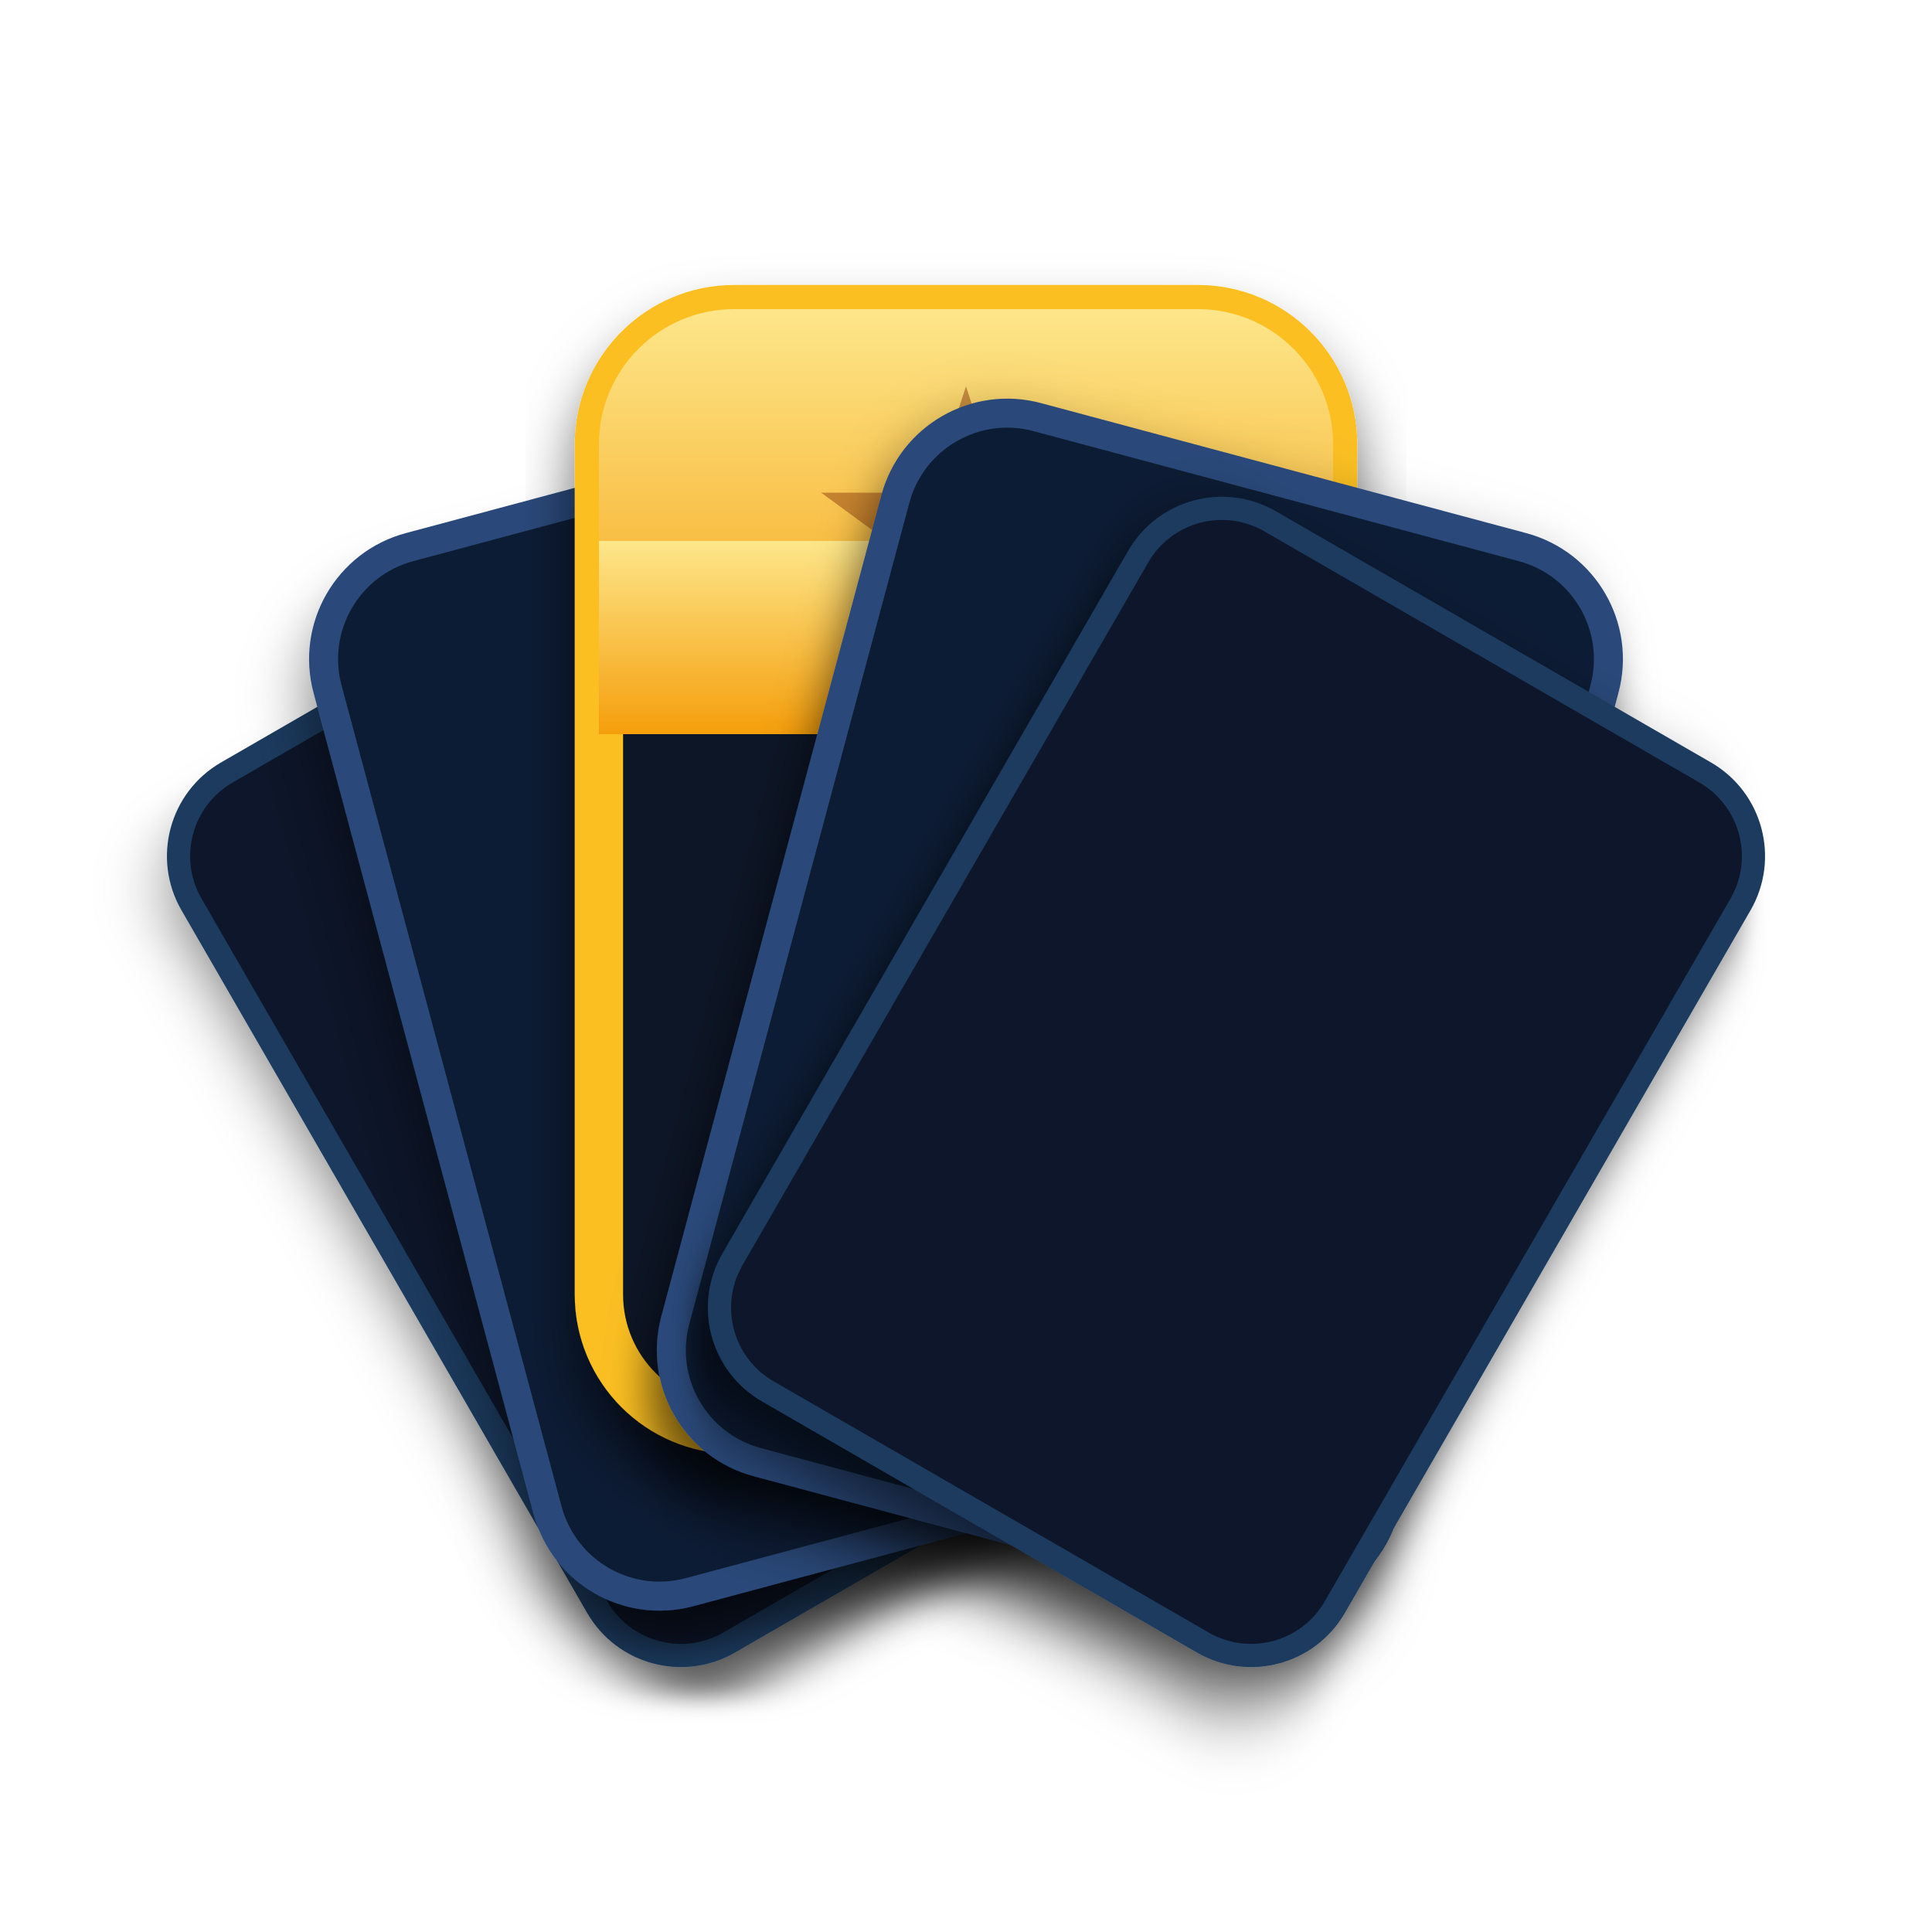
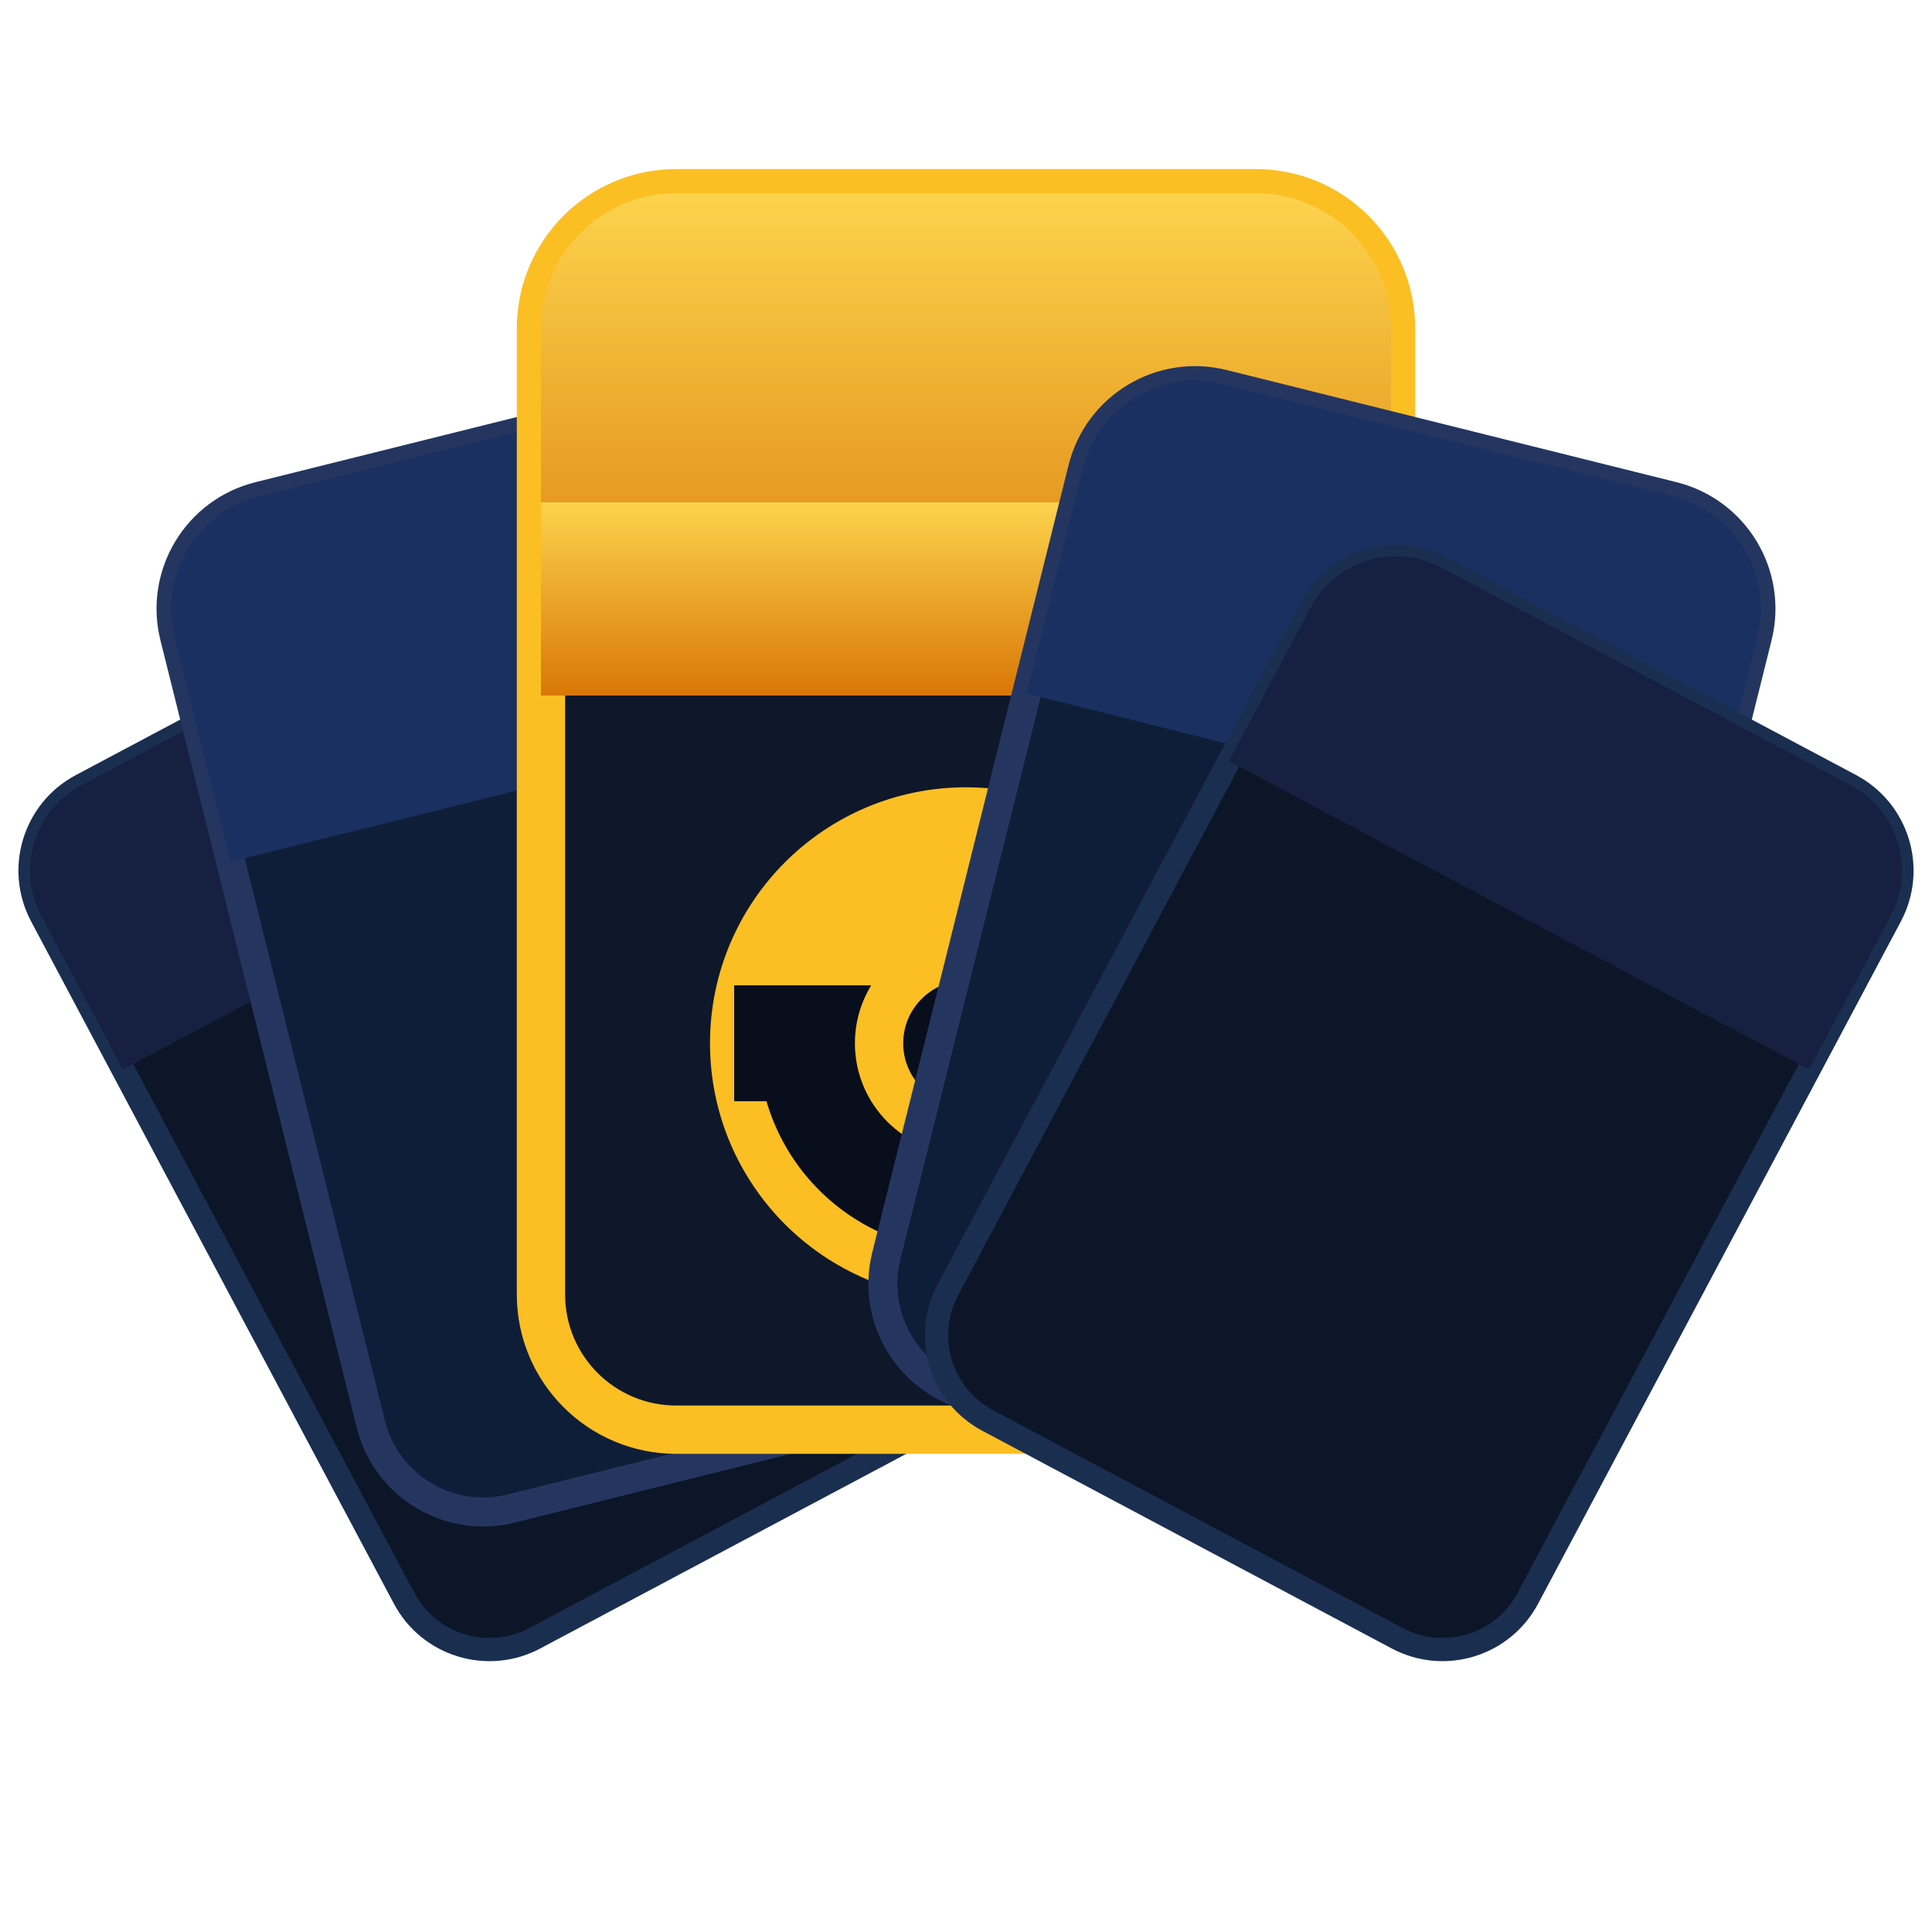
<svg xmlns="http://www.w3.org/2000/svg" viewBox="0 0 100 100" fill="none">
  <defs>
    <linearGradient id="v2gold" x1="0" y1="0" x2="0" y2="1">
-       <stop offset="0%" stop-color="#FDE68A" />
-       <stop offset="100%" stop-color="#F59E0B" />
+       <stop offset="0%" stop-color="#FCD34D" />
+       <stop offset="100%" stop-color="#D97706" />
    </linearGradient>
-     <filter id="v2s">
-       <feDropShadow dx="0" dy="2" stdDeviation="1.5" flood-opacity="0.6" />
-     </filter>
  </defs>
-   <rect x="18" y="30" width="36" height="52" rx="5" fill="#0c1829" stroke="#1e3a5f" stroke-width="1.2" transform="rotate(-30 36 56)" filter="url(#v2s)" />
-   <rect x="22" y="24" width="38" height="56" rx="6" fill="#0f1f35" stroke="#2a4a7a" stroke-width="1.5" transform="rotate(-15 41 52)" filter="url(#v2s)" />
-   <rect x="31" y="16" width="38" height="58" rx="7" fill="#111827" stroke="#FBBF24" stroke-width="2.5" filter="url(#v2s)" />
-   <rect x="31" y="16" width="38" height="22" rx="7" fill="url(#v2gold)" />
-   <rect x="31" y="28" width="38" height="10" fill="url(#v2gold)" />
-   <polygon points="50,20 51.8,25.5 57.5,25.5 53,28.8 54.8,34.3 50,31 45.2,34.3 47,28.8 42.5,25.5 48.2,25.5" fill="#92400E" opacity="0.5" />
-   <circle cx="50" cy="57" r="11" fill="#0a0f1a" stroke="#FBBF24" stroke-width="2.5" />
-   <path d="M39 57 A11 11 0 0 1 61 57 Z" fill="#FBBF24" />
-   <rect x="39" y="54.5" width="22" height="5" fill="#0a0f1a" />
-   <circle cx="50" cy="57" r="4.5" fill="#0a0f1a" stroke="#FBBF24" stroke-width="2.5" />
-   <circle cx="50" cy="57" r="1.8" fill="#FBBF24" />
-   <rect x="40" y="24" width="38" height="56" rx="6" fill="#0f1f35" stroke="#2a4a7a" stroke-width="1.5" transform="rotate(15 59 52)" filter="url(#v2s)" />
-   <rect x="46" y="30" width="36" height="52" rx="5" fill="#0c1829" stroke="#1e3a5f" stroke-width="1.2" transform="rotate(30 64 56)" filter="url(#v2s)" />
+   <g transform="rotate(-28 50 65)">
+     <rect x="16" y="22" width="34" height="50" rx="5" fill="#0c1628" stroke="#1a2e50" stroke-width="1.2" />
+     <rect x="16" y="22" width="34" height="14" rx="5" fill="#162040" />
+     <rect x="16" y="30" width="34" height="6" fill="#162040" />
+   </g>
+   <g transform="rotate(-14 50 65)">
+     <rect x="18" y="18" width="36" height="54" rx="6" fill="#0f1e38" stroke="#243660" stroke-width="1.5" />
+     <rect x="18" y="18" width="36" height="18" rx="6" fill="#1a3060" />
+     <rect x="18" y="28" width="36" height="8" fill="#1a3060" />
+   </g>
+   <rect x="28" y="10" width="44" height="64" rx="7" fill="#0f172a" stroke="#FBBF24" stroke-width="2.5" />
+   <rect x="28" y="10" width="44" height="26" rx="7" fill="url(#v2gold)" />
+   <rect x="28" y="26" width="44" height="10" fill="url(#v2gold)" />
+   <circle cx="50" cy="54" r="12" fill="#080e1c" stroke="#FBBF24" stroke-width="2.5" />
+   <path d="M38 54 A12 12 0 0 1 62 54 Z" fill="#FBBF24" />
+   <rect x="38" y="51" width="24" height="6" fill="#080e1c" />
+   <circle cx="50" cy="54" r="4.5" fill="#080e1c" stroke="#FBBF24" stroke-width="2.5" />
+   <circle cx="50" cy="54" r="1.8" fill="#FBBF24" />
+   <g transform="rotate(14 50 65)">
+     <rect x="46" y="18" width="36" height="54" rx="6" fill="#0f1e38" stroke="#243660" stroke-width="1.5" />
+     <rect x="46" y="18" width="36" height="18" rx="6" fill="#1a3060" />
+     <rect x="46" y="28" width="36" height="8" fill="#1a3060" />
+   </g>
+   <g transform="rotate(28 50 65)">
+     <rect x="50" y="22" width="34" height="50" rx="5" fill="#0c1628" stroke="#1a2e50" stroke-width="1.2" />
+     <rect x="50" y="22" width="34" height="14" rx="5" fill="#162040" />
+     <rect x="50" y="30" width="34" height="6" fill="#162040" />
+   </g>
</svg>
